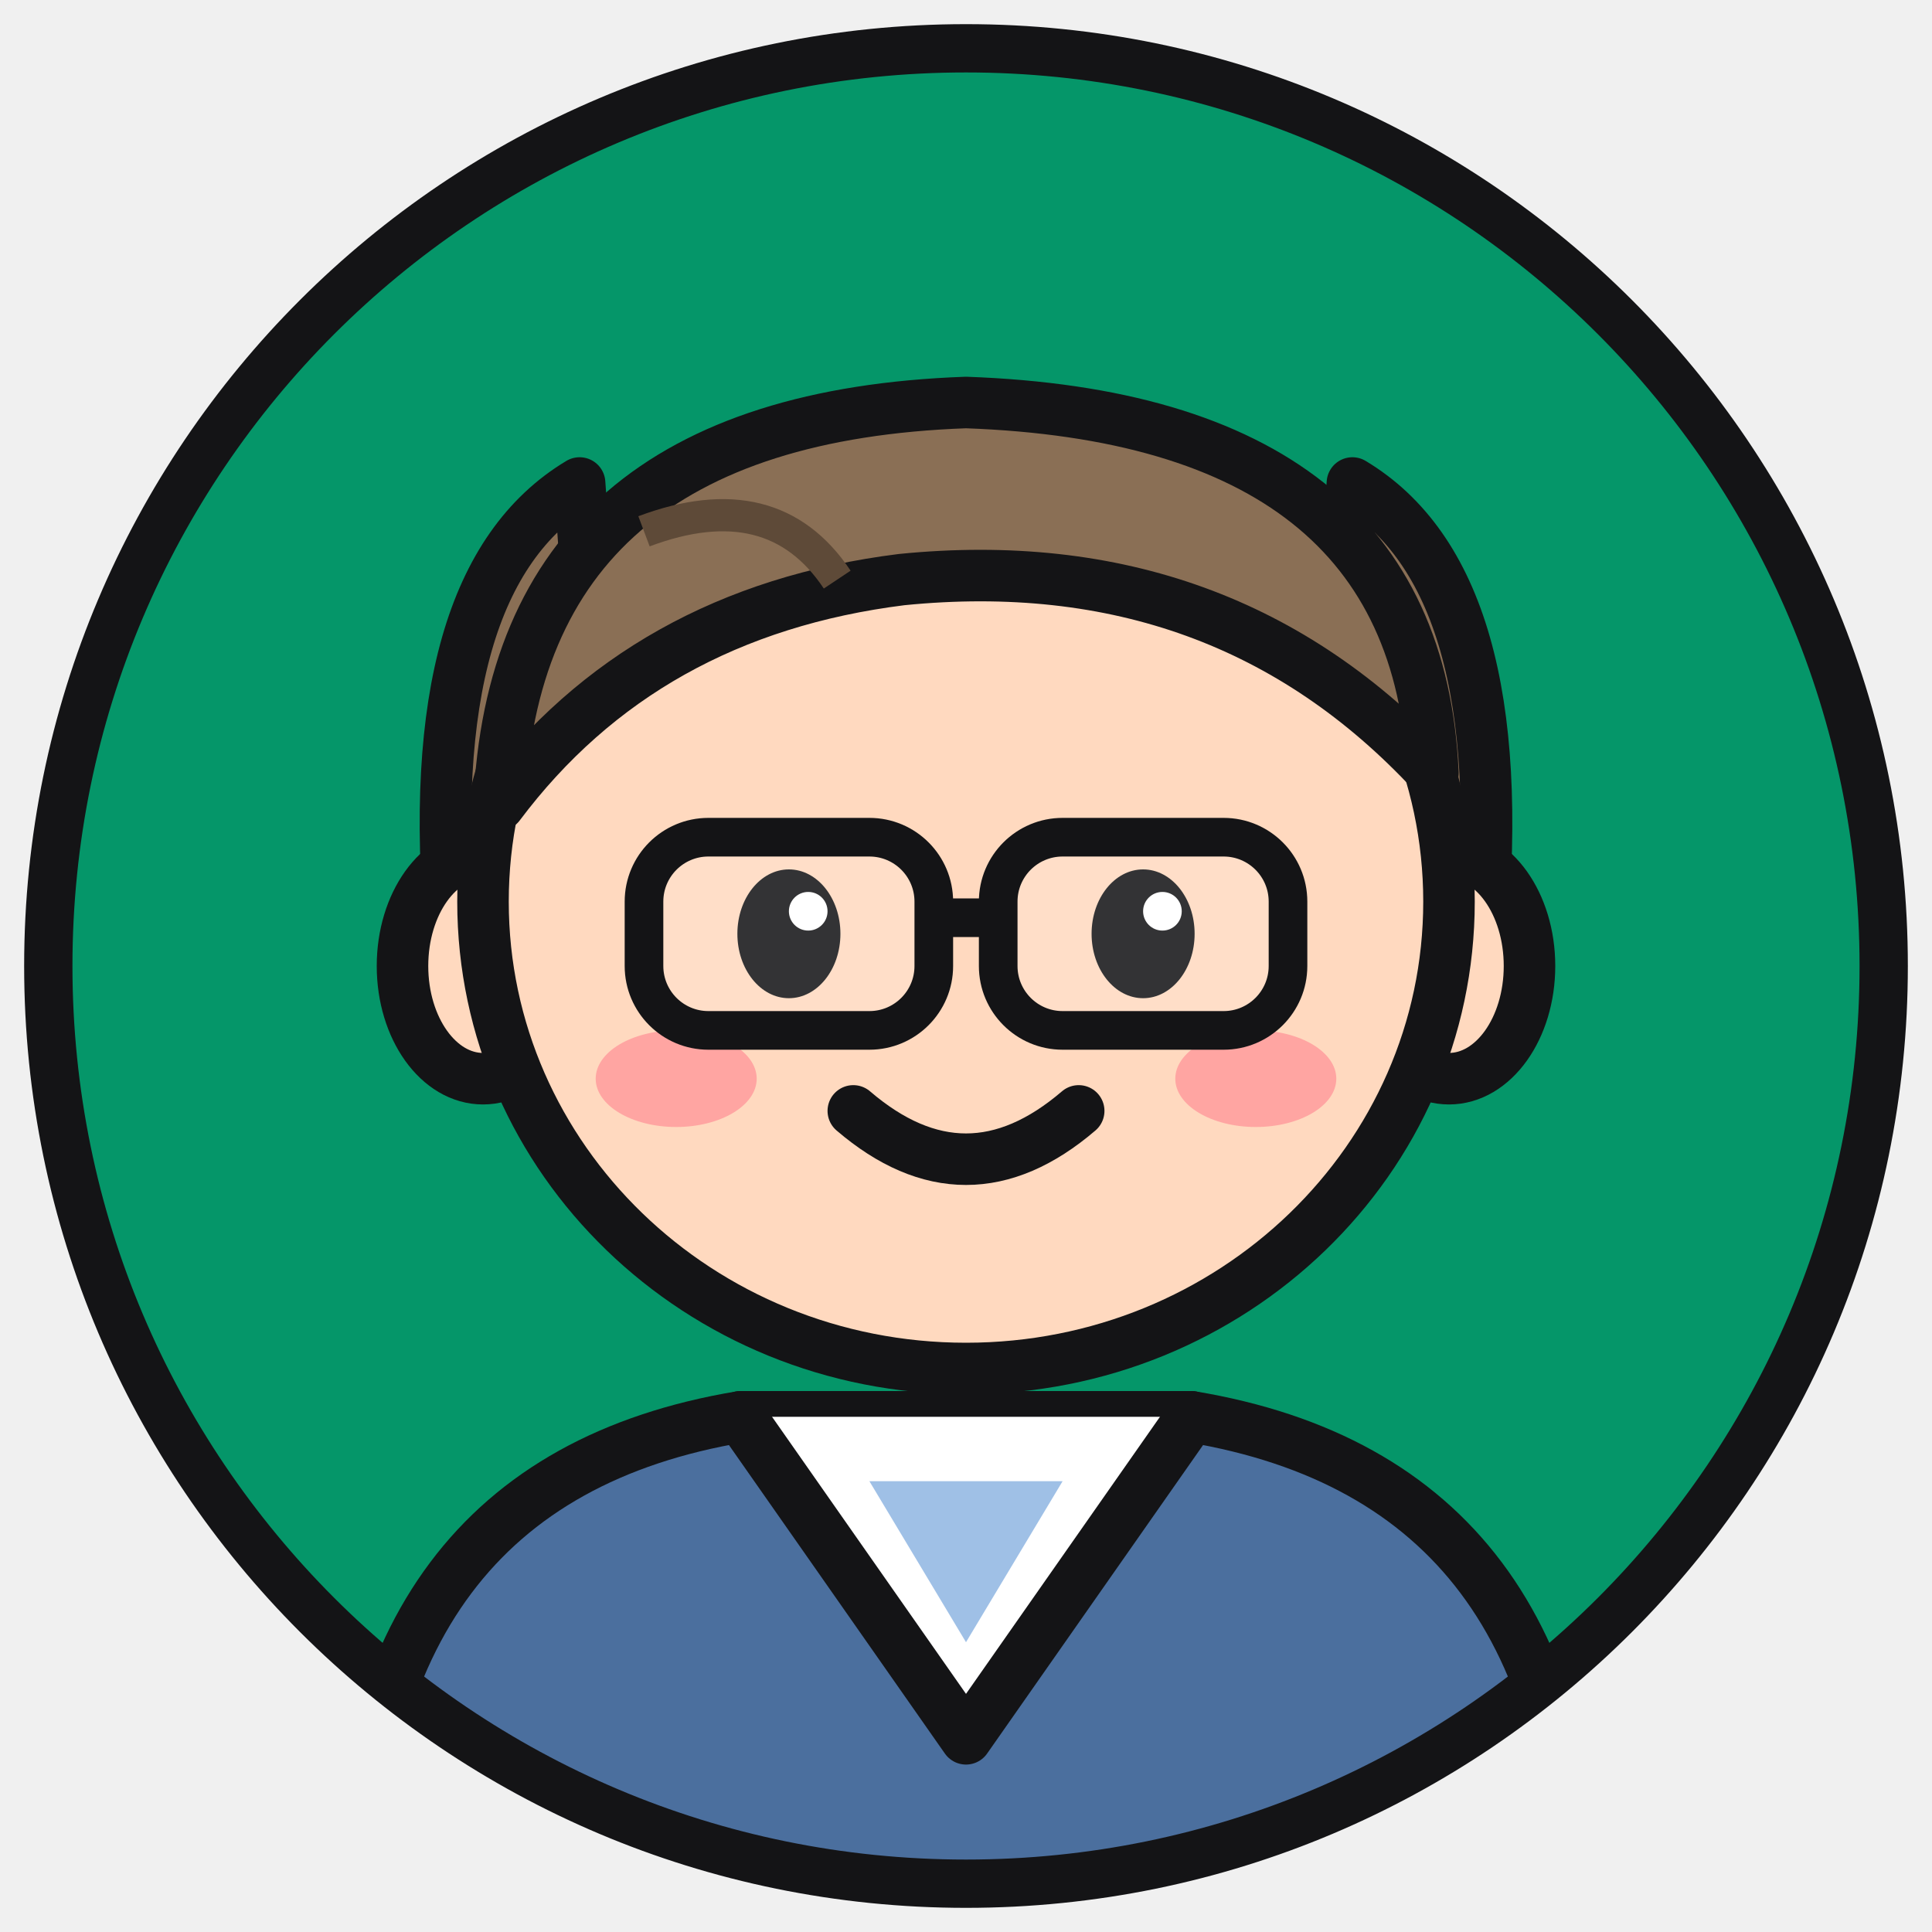
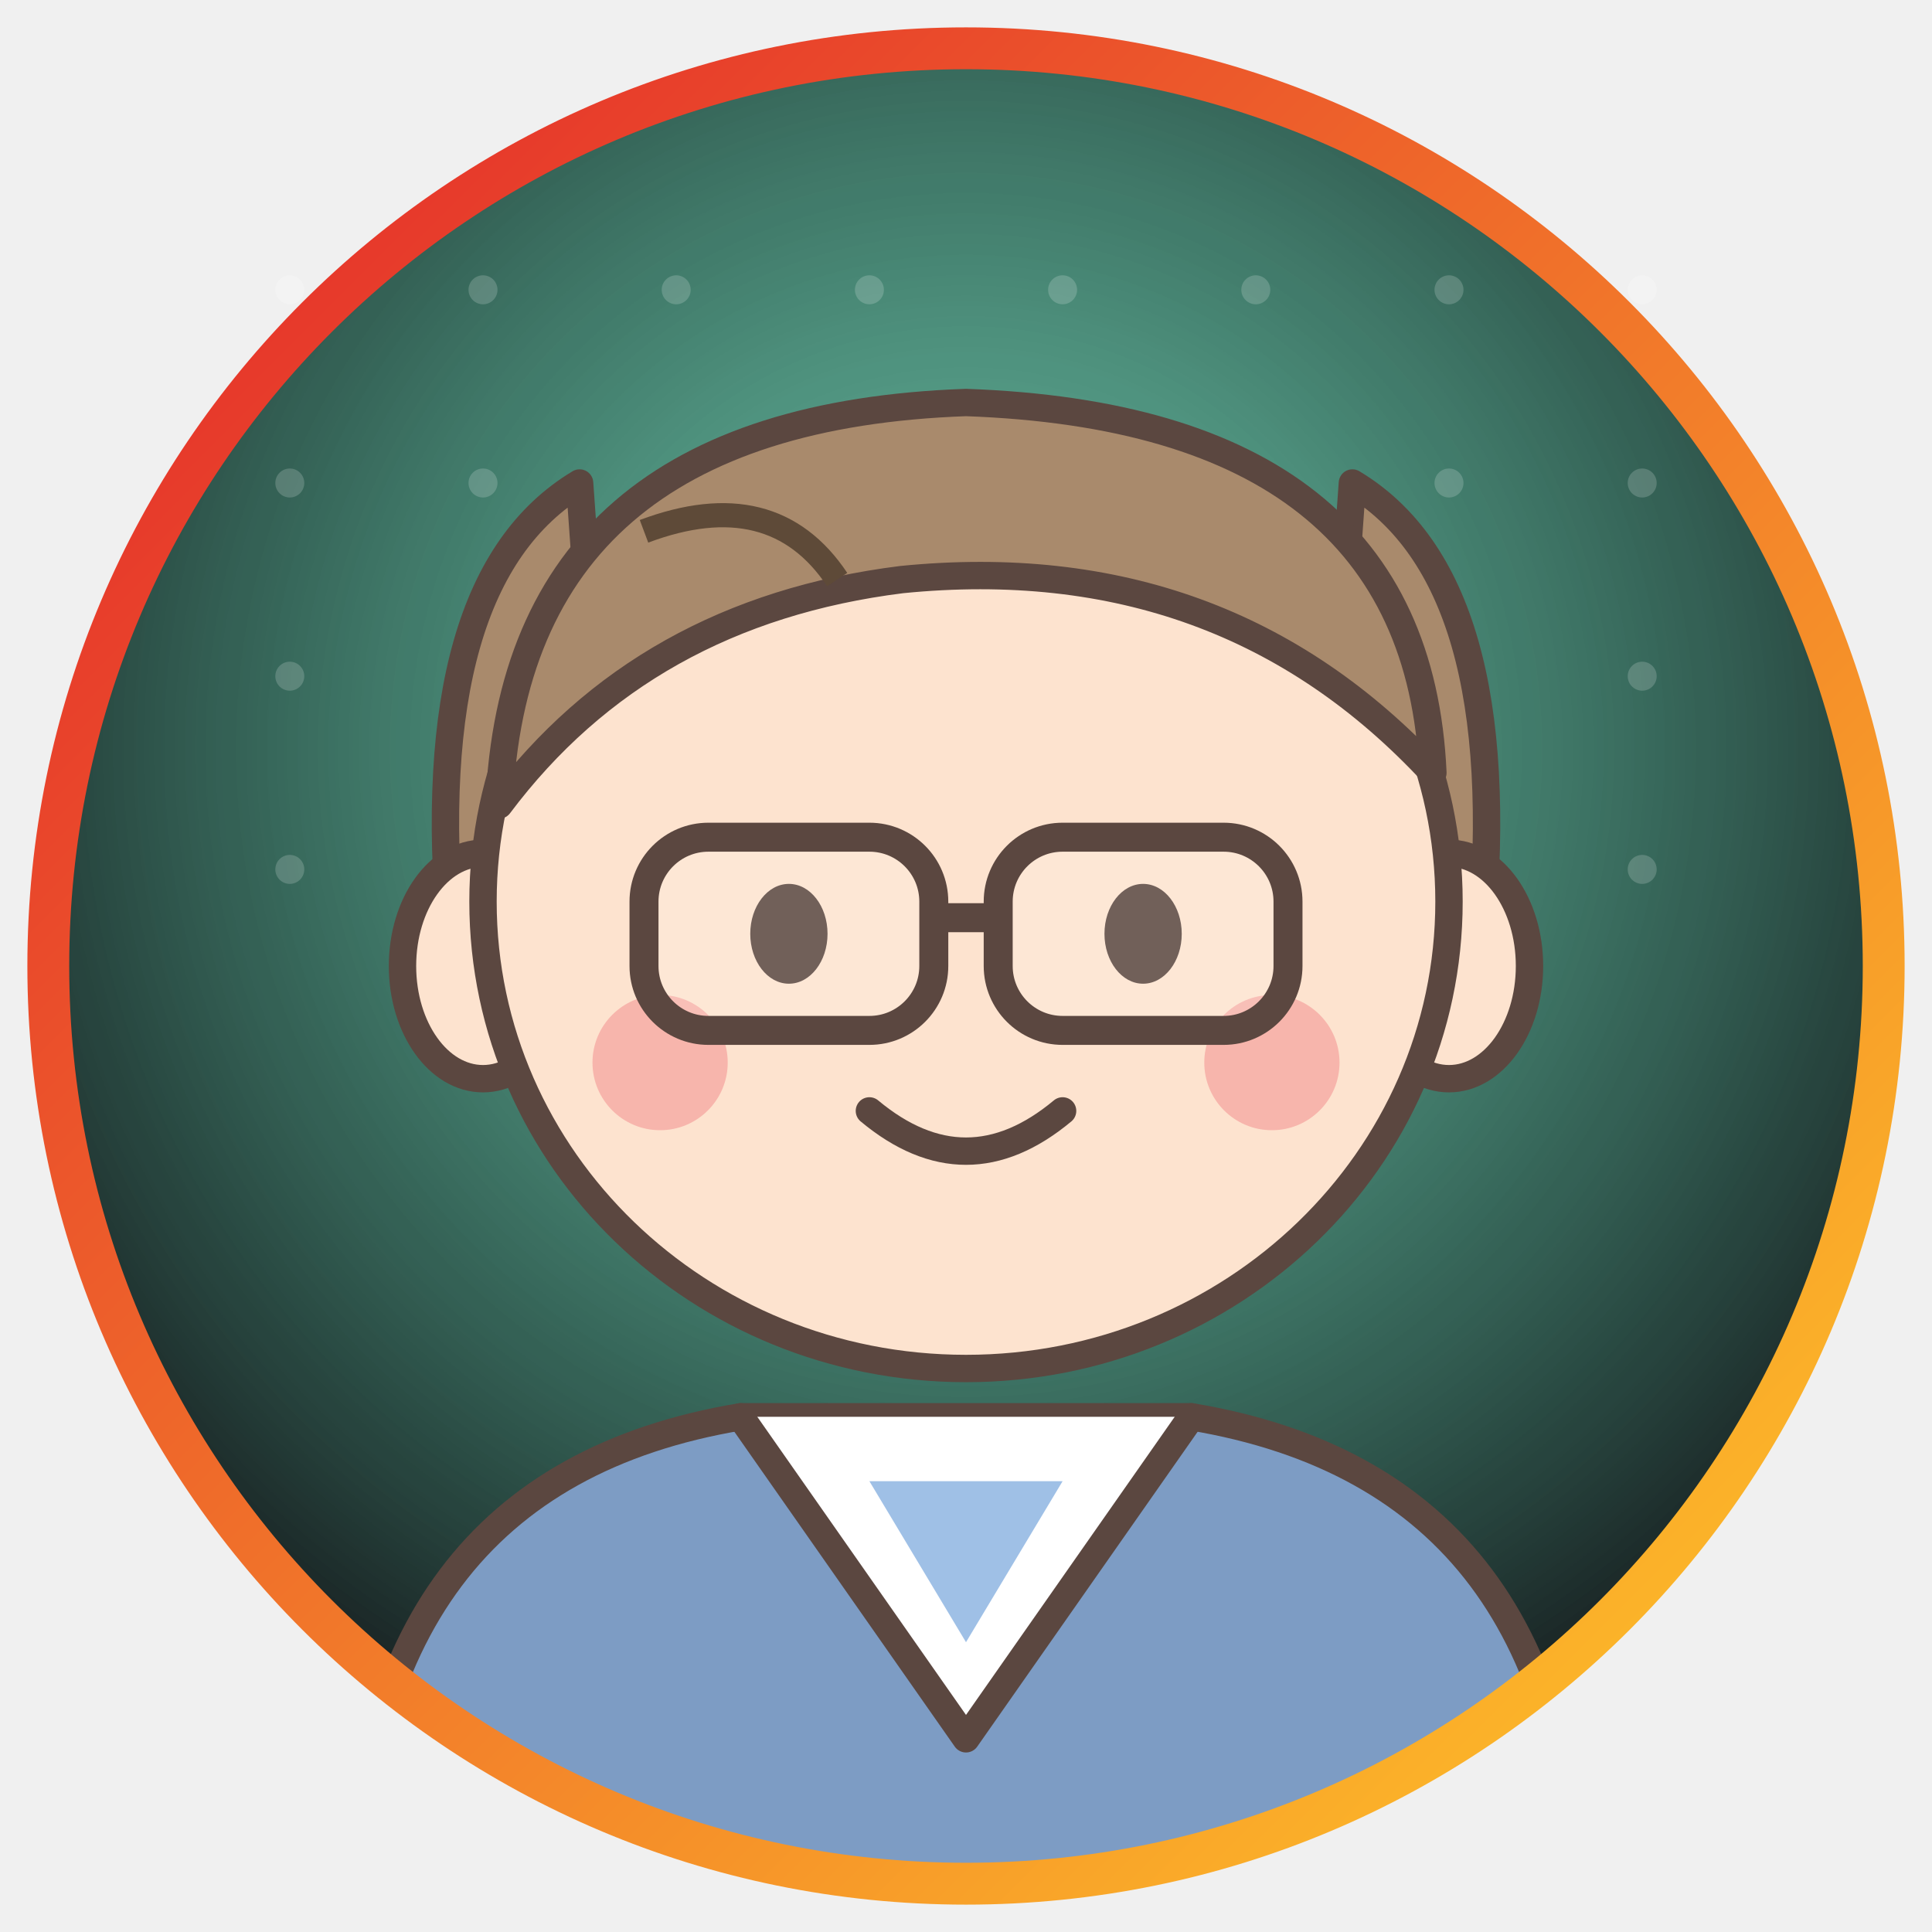
<svg xmlns="http://www.w3.org/2000/svg" viewBox="0 0 120 120" role="img" aria-label="比爾蓋茲（Q 版插畫）">
  <defs>
-     <clipPath id="c">
-       <circle cx="60" cy="60" r="58" />
+     <clipPath id="c5084">
+       <circle cx="60" cy="60" r="56" />
    </clipPath>
+     <radialGradient id="g5084" cx="50%" cy="38%" r="65%">
+       <stop offset="0" stop-color="#059669" stop-opacity=".55" />
+       <stop offset="1" stop-color="#141418" />
+     </radialGradient>
+     <linearGradient id="r5084" x1="0" y1="0" x2="1" y2="1">
+       <stop offset="0" stop-color="#e3232c" />
+       <stop offset="1" stop-color="#ffc928" />
+     </linearGradient>
  </defs>
-   <circle cx="60" cy="60" r="58" fill="#059669" />
-   <g clip-path="url(#c)">
-     <path d="M22 120 Q22 92 46 88 L74 88 Q98 92 98 120 Z" fill="#4b6f9e" stroke="#141416" stroke-width="3.2" stroke-linejoin="round" stroke-linecap="round" />
-     <path d="M46 88 L60 108 L74 88" fill="#ffffff" stroke="#141416" stroke-width="3.2" stroke-linejoin="round" stroke-linecap="round" />
+   <circle cx="60" cy="60" r="56" fill="url(#g5084)" />
+   <circle cx="18" cy="18" r="0.9" fill="#ffffff" opacity=".18" />
+   <circle cx="18" cy="30" r="0.9" fill="#ffffff" opacity=".18" />
+   <circle cx="18" cy="42" r="0.9" fill="#ffffff" opacity=".18" />
+   <circle cx="18" cy="54" r="0.9" fill="#ffffff" opacity=".18" />
+   <circle cx="30" cy="18" r="0.9" fill="#ffffff" opacity=".18" />
+   <circle cx="30" cy="30" r="0.9" fill="#ffffff" opacity=".18" />
+   <circle cx="30" cy="42" r="0.9" fill="#ffffff" opacity=".18" />
+   <circle cx="30" cy="54" r="0.9" fill="#ffffff" opacity=".18" />
+   <circle cx="42" cy="18" r="0.9" fill="#ffffff" opacity=".18" />
+   <circle cx="42" cy="30" r="0.9" fill="#ffffff" opacity=".18" />
+   <circle cx="42" cy="42" r="0.9" fill="#ffffff" opacity=".18" />
+   <circle cx="42" cy="54" r="0.9" fill="#ffffff" opacity=".18" />
+   <circle cx="54" cy="18" r="0.9" fill="#ffffff" opacity=".18" />
+   <circle cx="54" cy="30" r="0.9" fill="#ffffff" opacity=".18" />
+   <circle cx="54" cy="42" r="0.9" fill="#ffffff" opacity=".18" />
+   <circle cx="54" cy="54" r="0.9" fill="#ffffff" opacity=".18" />
+   <circle cx="66" cy="18" r="0.9" fill="#ffffff" opacity=".18" />
+   <circle cx="66" cy="30" r="0.9" fill="#ffffff" opacity=".18" />
+   <circle cx="66" cy="42" r="0.9" fill="#ffffff" opacity=".18" />
+   <circle cx="66" cy="54" r="0.9" fill="#ffffff" opacity=".18" />
+   <circle cx="78" cy="18" r="0.9" fill="#ffffff" opacity=".18" />
+   <circle cx="78" cy="30" r="0.9" fill="#ffffff" opacity=".18" />
+   <circle cx="78" cy="42" r="0.9" fill="#ffffff" opacity=".18" />
+   <circle cx="78" cy="54" r="0.9" fill="#ffffff" opacity=".18" />
+   <circle cx="90" cy="18" r="0.9" fill="#ffffff" opacity=".18" />
+   <circle cx="90" cy="30" r="0.9" fill="#ffffff" opacity=".18" />
+   <circle cx="90" cy="42" r="0.9" fill="#ffffff" opacity=".18" />
+   <circle cx="90" cy="54" r="0.9" fill="#ffffff" opacity=".18" />
+   <circle cx="102" cy="18" r="0.9" fill="#ffffff" opacity=".18" />
+   <circle cx="102" cy="30" r="0.9" fill="#ffffff" opacity=".18" />
+   <circle cx="102" cy="42" r="0.9" fill="#ffffff" opacity=".18" />
+   <circle cx="102" cy="54" r="0.9" fill="#ffffff" opacity=".18" />
+   <g clip-path="url(#c5084)">
+     <path d="M22 120 Q22 92 46 88 L74 88 Q98 92 98 120 Z" fill="#7d9cc4" stroke="#5b4740" stroke-width="1.7" stroke-linejoin="round" stroke-linecap="round" />
+     <path d="M46 88 L60 108 L74 88" fill="#ffffff" stroke="#5b4740" stroke-width="1.7" stroke-linejoin="round" stroke-linecap="round" />
    <path d="M54 92 L60 102 L66 92" fill="#9fc0e6" stroke="none" />
-     <path d="M28 58 Q26 36 36 30 L38 58 Z M92 58 Q94 36 84 30 L82 58 Z" fill="#8a6f55" stroke="#141416" stroke-width="3.2" stroke-linejoin="round" stroke-linecap="round" />
-     <ellipse cx="30" cy="60" rx="5" ry="7" fill="#ffd9bf" stroke="#141416" stroke-width="3.2" stroke-linejoin="round" stroke-linecap="round" />
-     <ellipse cx="90" cy="60" rx="5" ry="7" fill="#ffd9bf" stroke="#141416" stroke-width="3.2" stroke-linejoin="round" stroke-linecap="round" />
-     <ellipse cx="60" cy="56" rx="30" ry="29" fill="#ffd9bf" stroke="#141416" stroke-width="3.2" stroke-linejoin="round" stroke-linecap="round" />
-     <ellipse cx="42" cy="67" rx="5" ry="3" fill="#ff7a8a" opacity=".55" />
-     <ellipse cx="78" cy="67" rx="5" ry="3" fill="#ff7a8a" opacity=".55" />
-     <ellipse cx="49" cy="58" rx="3.2" ry="4" fill="#141416" />
-     <circle cx="50.2" cy="56.6" r="1.2" fill="#fff" />
-     <ellipse cx="71" cy="58" rx="3.2" ry="4" fill="#141416" />
-     <circle cx="72.2" cy="56.6" r="1.2" fill="#fff" />
-     <path d="M53 69 Q60 75 67 69" fill="none" stroke="#141416" stroke-width="3.2" stroke-linejoin="round" stroke-linecap="round" />
-     <rect x="40" y="52" width="18" height="12" rx="4" fill="#ffffff22" stroke="#141416" stroke-width="2.4" />
-     <rect x="62" y="52" width="18" height="12" rx="4" fill="#ffffff22" stroke="#141416" stroke-width="2.4" />
-     <path d="M58 57 h4" stroke="#141416" stroke-width="2.4" />
-     <path d="M31 50 Q32 26 60 25 Q88 26 89 48 Q76 34 56 36 Q40 38 31 50 Z" fill="#8a6f55" stroke="#141416" stroke-width="3.2" stroke-linejoin="round" stroke-linecap="round" />
-     <path d="M40 33 Q48 30 52 36" fill="none" stroke="#5e4a38" stroke-width="2" />
+     <path d="M28 58 Q26 36 36 30 L38 58 Z M92 58 Q94 36 84 30 L82 58 Z" fill="#a98a6c" stroke="#5b4740" stroke-width="1.7" stroke-linejoin="round" stroke-linecap="round" />
+     <ellipse cx="30" cy="60" rx="5" ry="7" fill="#fde3cf" stroke="#5b4740" stroke-width="1.7" stroke-linejoin="round" stroke-linecap="round" />
+     <ellipse cx="90" cy="60" rx="5" ry="7" fill="#fde3cf" stroke="#5b4740" stroke-width="1.7" stroke-linejoin="round" stroke-linecap="round" />
+     <ellipse cx="60" cy="56" rx="30" ry="29" fill="#fde3cf" stroke="#5b4740" stroke-width="1.7" stroke-linejoin="round" stroke-linecap="round" />
+     <circle cx="41" cy="66" r="4.2" fill="#f6a5a0" opacity=".75" />
+     <circle cx="79" cy="66" r="4.2" fill="#f6a5a0" opacity=".75" />
+     <ellipse cx="49" cy="58" rx="2.4" ry="3.1" fill="#5b4740" />
+     <ellipse cx="71" cy="58" rx="2.4" ry="3.1" fill="#5b4740" />
+     <path d="M54 69 Q60 74 66 69" fill="none" stroke="#5b4740" stroke-width="1.7" stroke-linejoin="round" stroke-linecap="round" />
+     <rect x="40" y="52" width="18" height="12" rx="4" fill="#ffffff22" stroke="#5b4740" stroke-width="1.8" />
+     <rect x="62" y="52" width="18" height="12" rx="4" fill="#ffffff22" stroke="#5b4740" stroke-width="1.8" />
+     <path d="M58 57 h4" stroke="#5b4740" stroke-width="1.8" />
+     <path d="M31 50 Q32 26 60 25 Q88 26 89 48 Q76 34 56 36 Q40 38 31 50 Z" fill="#a98a6c" stroke="#5b4740" stroke-width="1.7" stroke-linejoin="round" stroke-linecap="round" />
+     <path d="M40 33 Q48 30 52 36" fill="none" stroke="#5e4a38" stroke-width="1.5" />
  </g>
-   <circle cx="60" cy="60" r="57" fill="none" stroke="#141416" stroke-width="3" />
+   <circle cx="60" cy="60" r="57" fill="none" stroke="url(#r5084)" stroke-width="2.6" />
</svg>
